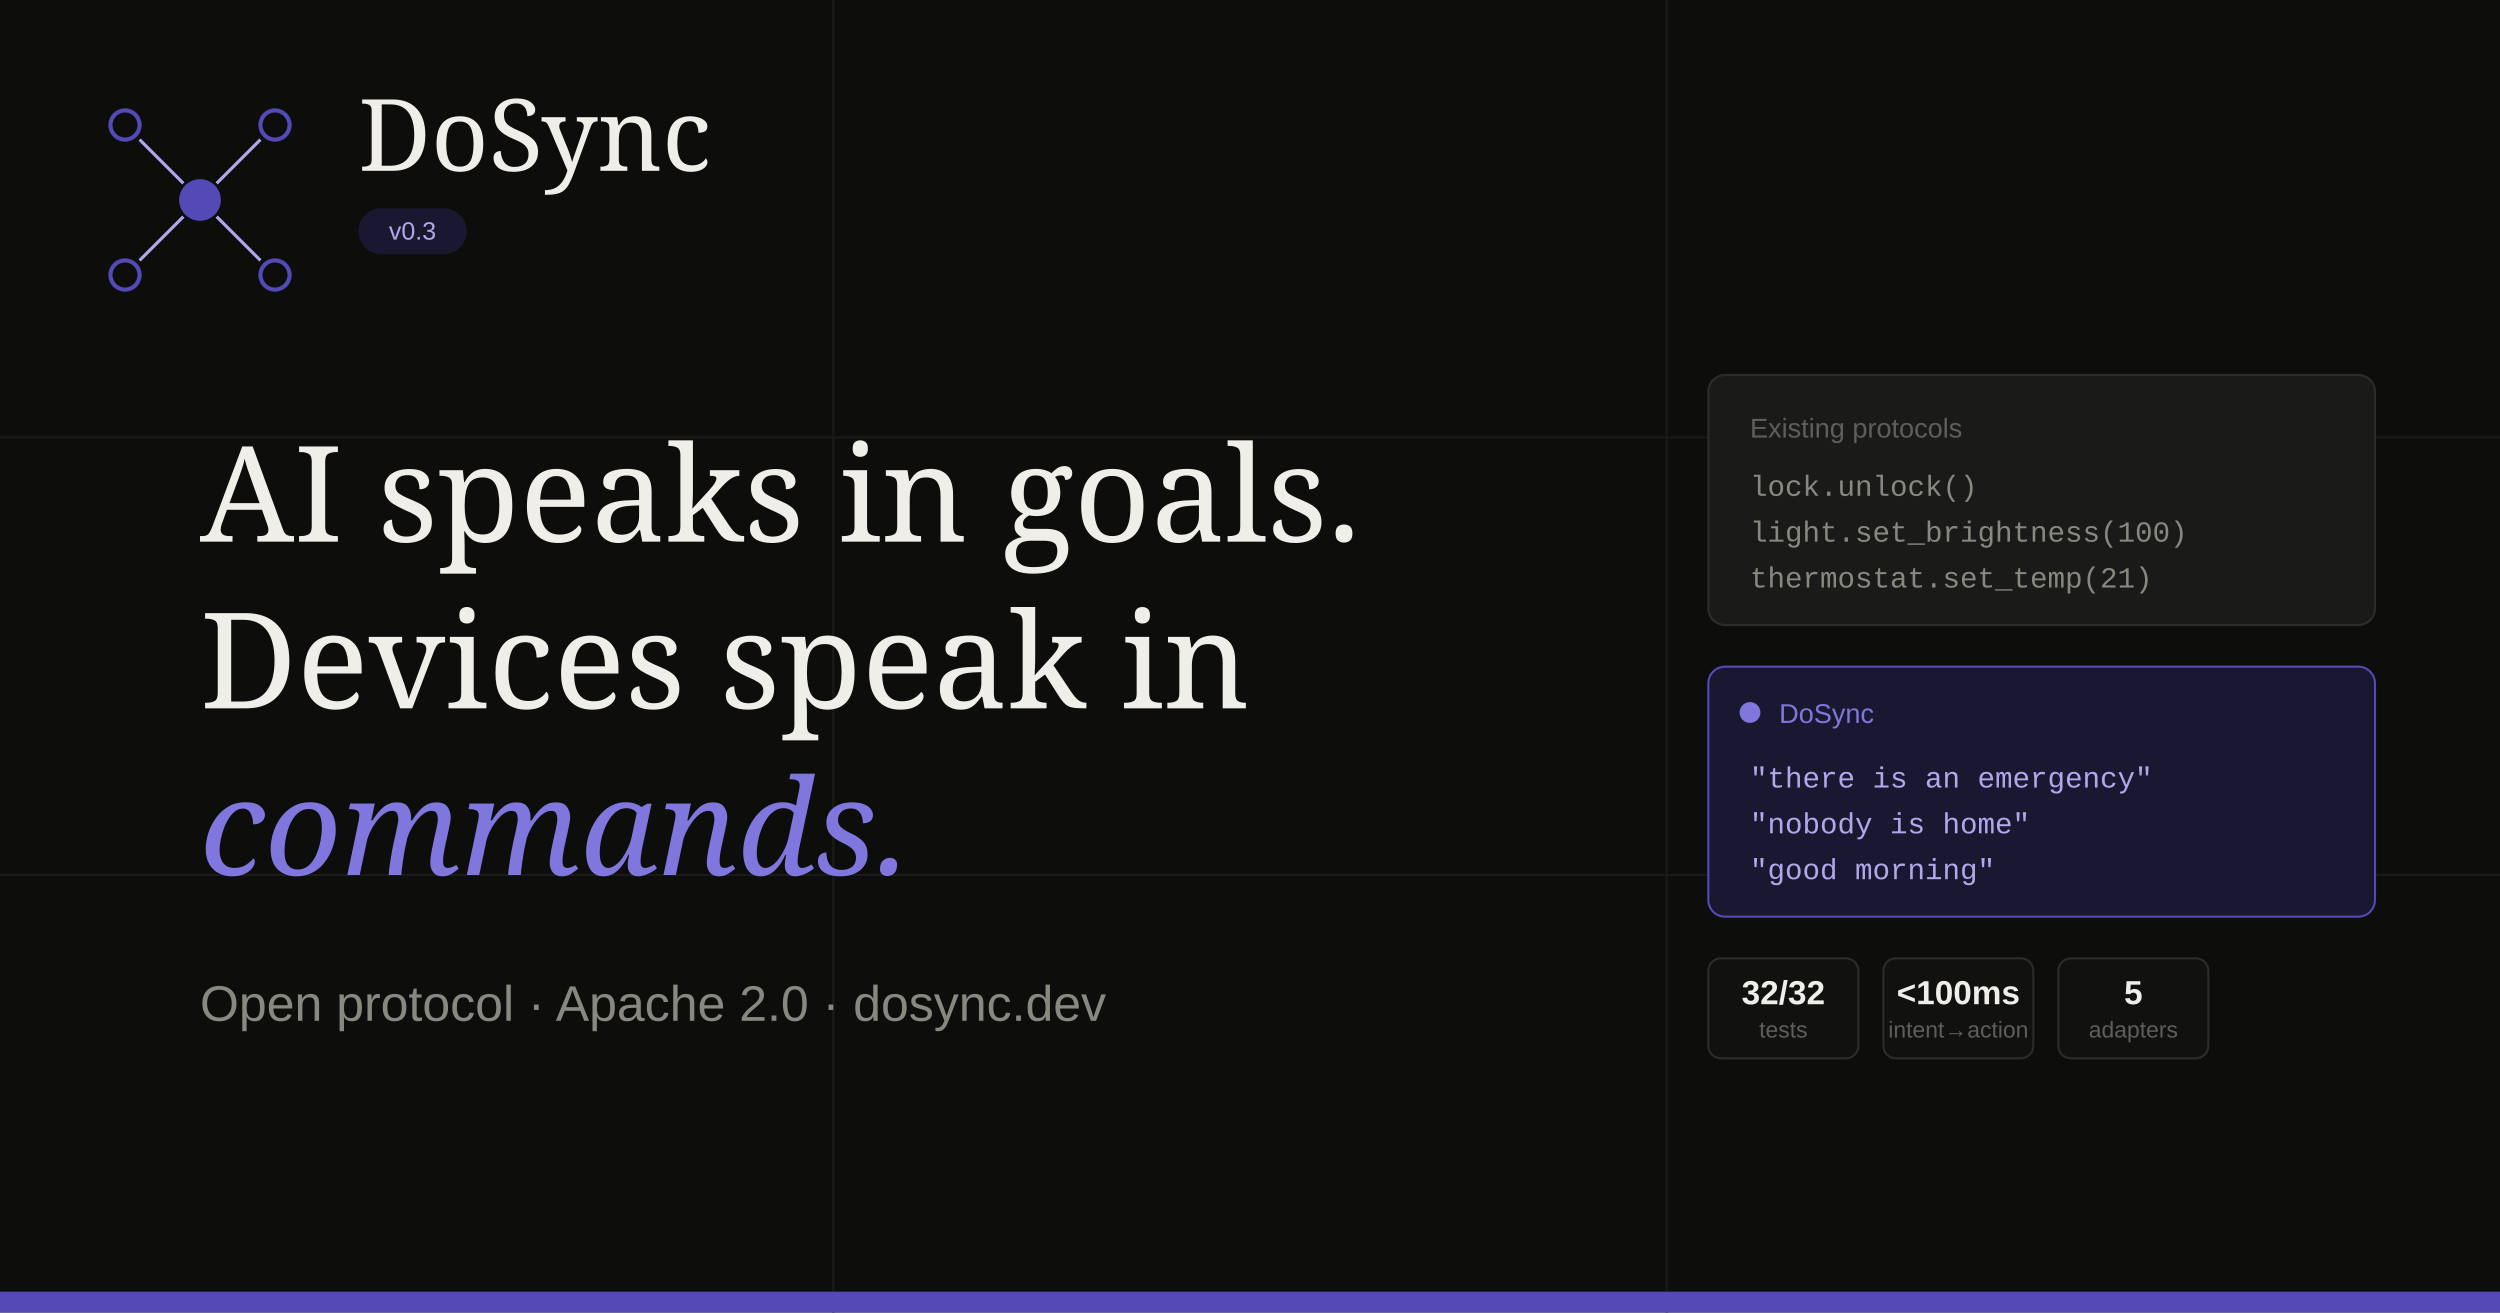
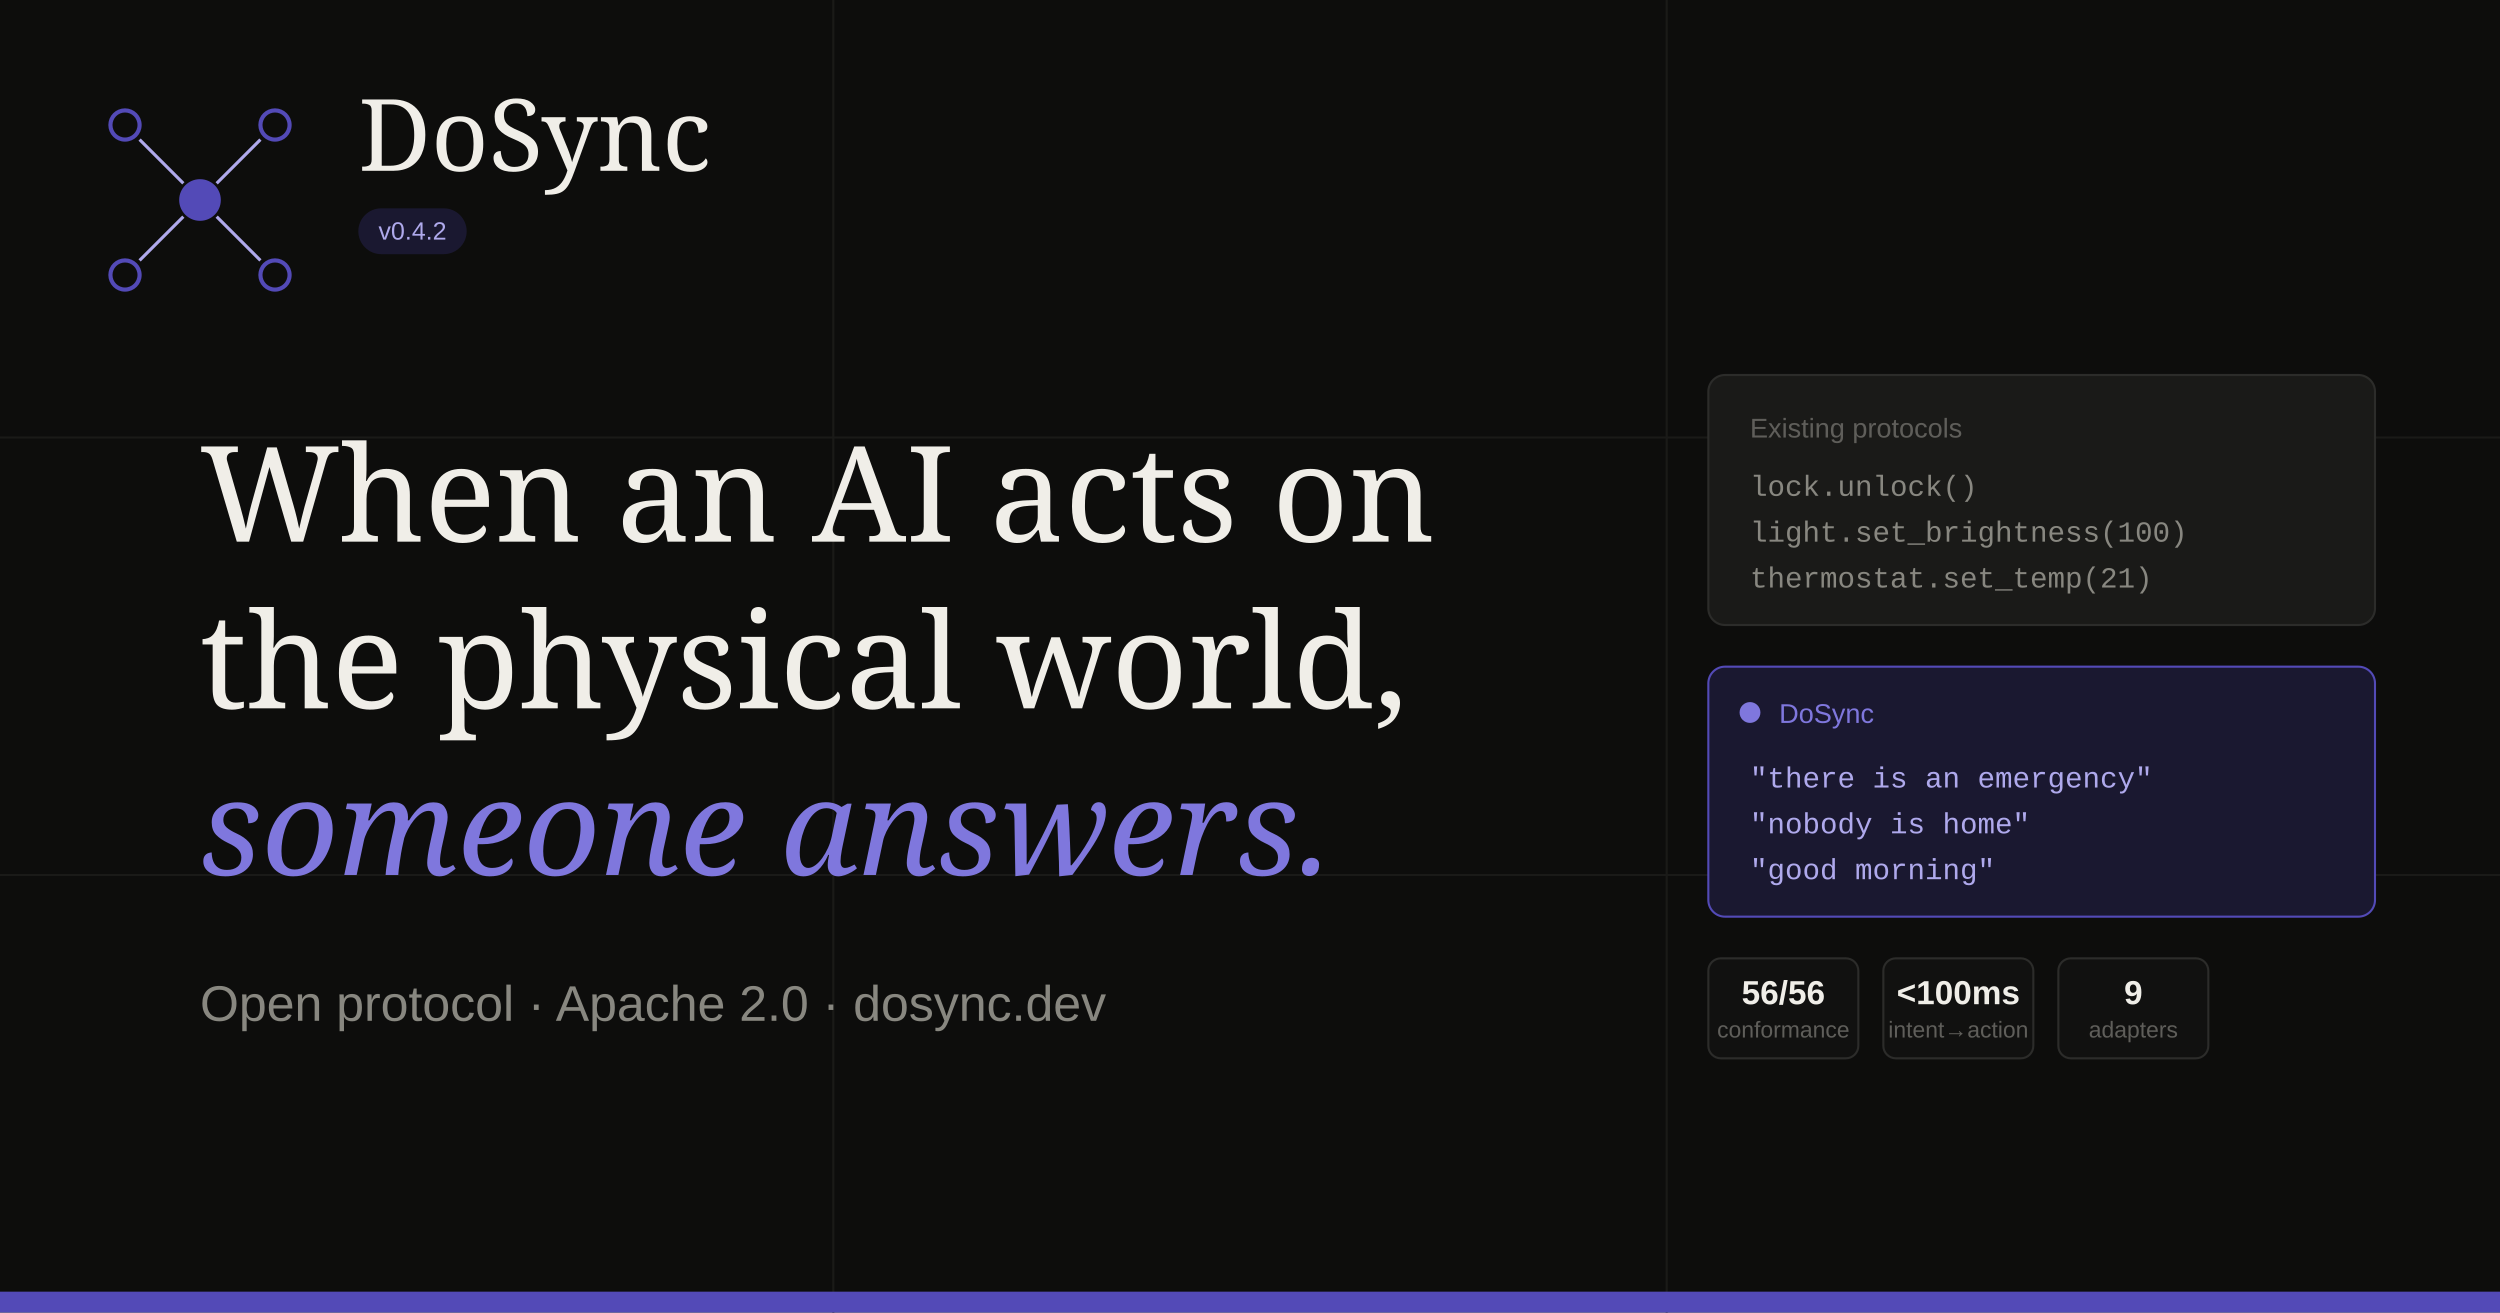
<svg xmlns="http://www.w3.org/2000/svg" width="1200" height="630" viewBox="0 0 1200 630">
  <rect width="1200" height="630" fill="#0D0D0C" />
  <line x1="0" y1="210" x2="1200" y2="210" stroke="#1A1A18" stroke-width="1" />
  <line x1="0" y1="420" x2="1200" y2="420" stroke="#1A1A18" stroke-width="1" />
  <line x1="400" y1="0" x2="400" y2="630" stroke="#1A1A18" stroke-width="1" />
  <line x1="800" y1="0" x2="800" y2="630" stroke="#1A1A18" stroke-width="1" />
  <circle cx="96" cy="96" r="10" fill="#534AB7" />
  <circle cx="60" cy="60" r="7" fill="none" stroke="#534AB7" stroke-width="2" />
  <circle cx="132" cy="60" r="7" fill="none" stroke="#534AB7" stroke-width="2" />
  <circle cx="60" cy="132" r="7" fill="none" stroke="#534AB7" stroke-width="2" />
  <circle cx="132" cy="132" r="7" fill="none" stroke="#534AB7" stroke-width="2" />
  <line x1="67" y1="67" x2="88" y2="88" stroke="#AFA9EC" stroke-width="1.5" />
  <line x1="125" y1="67" x2="104" y2="88" stroke="#AFA9EC" stroke-width="1.5" />
  <line x1="67" y1="125" x2="88" y2="104" stroke="#AFA9EC" stroke-width="1.5" />
  <line x1="125" y1="125" x2="104" y2="104" stroke="#AFA9EC" stroke-width="1.5" />
  <text x="172" y="82" font-family="Georgia, serif" font-size="48" font-weight="400" fill="#F0EEE8">DoSync</text>
  <rect x="172" y="100" width="52" height="22" rx="11" fill="#1A1830" />
-   <text x="198" y="115" font-family="Arial, sans-serif" font-size="12" fill="#AFA9EC" text-anchor="middle">v0.3</text>
-   <text x="96" y="260" font-family="Georgia, serif" font-size="64" font-weight="400" fill="#F0EEE8">AI speaks in goals.</text>
-   <text x="96" y="340" font-family="Georgia, serif" font-size="64" font-weight="400" fill="#F0EEE8">Devices speak in</text>
-   <text x="96" y="420" font-family="Georgia, serif" font-size="64" font-style="italic" fill="#7F77DD">commands.</text>
+   <text x="198" y="115" font-family="Arial, sans-serif" font-size="12" fill="#AFA9EC" text-anchor="middle">v0.4.2</text>
+   <text x="96" y="260" font-family="Georgia, serif" font-size="64" font-weight="400" fill="#F0EEE8">When an AI acts on</text>
+   <text x="96" y="340" font-family="Georgia, serif" font-size="64" font-weight="400" fill="#F0EEE8">the physical world,</text>
+   <text x="96" y="420" font-family="Georgia, serif" font-size="64" font-style="italic" fill="#7F77DD">someone answers.</text>
  <text x="96" y="490" font-family="Arial, sans-serif" font-size="24" fill="#888780">Open protocol · Apache 2.0 · dosync.dev</text>
  <rect x="820" y="180" width="320" height="120" rx="8" fill="#1A1A18" stroke="#2C2C2A" stroke-width="1" />
  <text x="840" y="210" font-family="Arial, sans-serif" font-size="13" fill="#5F5E5A">Existing protocols</text>
  <text x="840" y="238" font-family="Courier New, monospace" font-size="14" fill="#888780">lock.unlock()</text>
  <text x="840" y="260" font-family="Courier New, monospace" font-size="14" fill="#888780">light.set_brightness(100)</text>
  <text x="840" y="282" font-family="Courier New, monospace" font-size="14" fill="#888780">thermostat.set_temp(21)</text>
  <rect x="820" y="320" width="320" height="120" rx="8" fill="#1A1830" stroke="#534AB7" stroke-width="1" />
  <circle cx="840" cy="342" r="5" fill="#7F77DD" />
  <text x="854" y="347" font-family="Arial, sans-serif" font-size="13" fill="#7F77DD">DoSync</text>
  <text x="840" y="378" font-family="Courier New, monospace" font-size="14" fill="#AFA9EC">"there is an emergency"</text>
  <text x="840" y="400" font-family="Courier New, monospace" font-size="14" fill="#AFA9EC">"nobody is home"</text>
  <text x="840" y="422" font-family="Courier New, monospace" font-size="14" fill="#AFA9EC">"good morning"</text>
  <rect x="820" y="460" width="72" height="48" rx="6" fill="#111110" stroke="#2C2C2A" stroke-width="1" />
-   <text x="856" y="482" font-family="Arial, sans-serif" font-size="16" font-weight="bold" fill="#F0EEE8" text-anchor="middle">32/32</text>
-   <text x="856" y="498" font-family="Arial, sans-serif" font-size="11" fill="#5F5E5A" text-anchor="middle">tests</text>
+   <text x="856" y="482" font-family="Arial, sans-serif" font-size="16" font-weight="bold" fill="#F0EEE8" text-anchor="middle">56/56</text>
+   <text x="856" y="498" font-family="Arial, sans-serif" font-size="11" fill="#5F5E5A" text-anchor="middle">conformance</text>
  <rect x="904" y="460" width="72" height="48" rx="6" fill="#111110" stroke="#2C2C2A" stroke-width="1" />
  <text x="940" y="482" font-family="Arial, sans-serif" font-size="16" font-weight="bold" fill="#F0EEE8" text-anchor="middle">&lt;100ms</text>
  <text x="940" y="498" font-family="Arial, sans-serif" font-size="11" fill="#5F5E5A" text-anchor="middle">intent→action</text>
  <rect x="988" y="460" width="72" height="48" rx="6" fill="#111110" stroke="#2C2C2A" stroke-width="1" />
-   <text x="1024" y="482" font-family="Arial, sans-serif" font-size="16" font-weight="bold" fill="#F0EEE8" text-anchor="middle">5</text>
+   <text x="1024" y="482" font-family="Arial, sans-serif" font-size="16" font-weight="bold" fill="#F0EEE8" text-anchor="middle">9</text>
  <text x="1024" y="498" font-family="Arial, sans-serif" font-size="11" fill="#5F5E5A" text-anchor="middle">adapters</text>
  <rect x="0" y="620" width="1200" height="10" fill="#534AB7" />
</svg>
